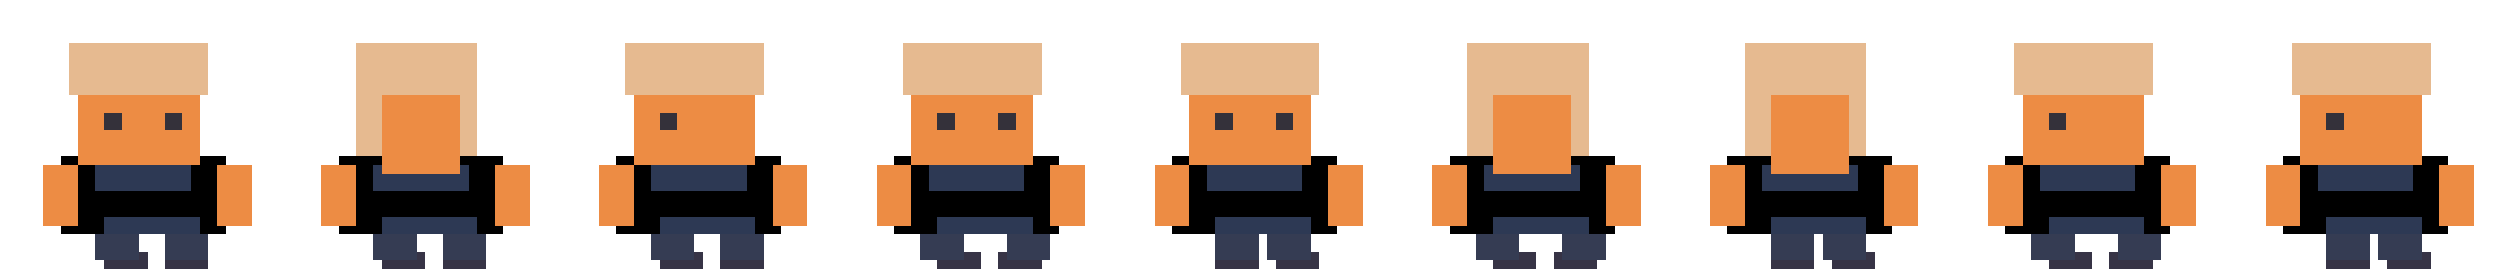
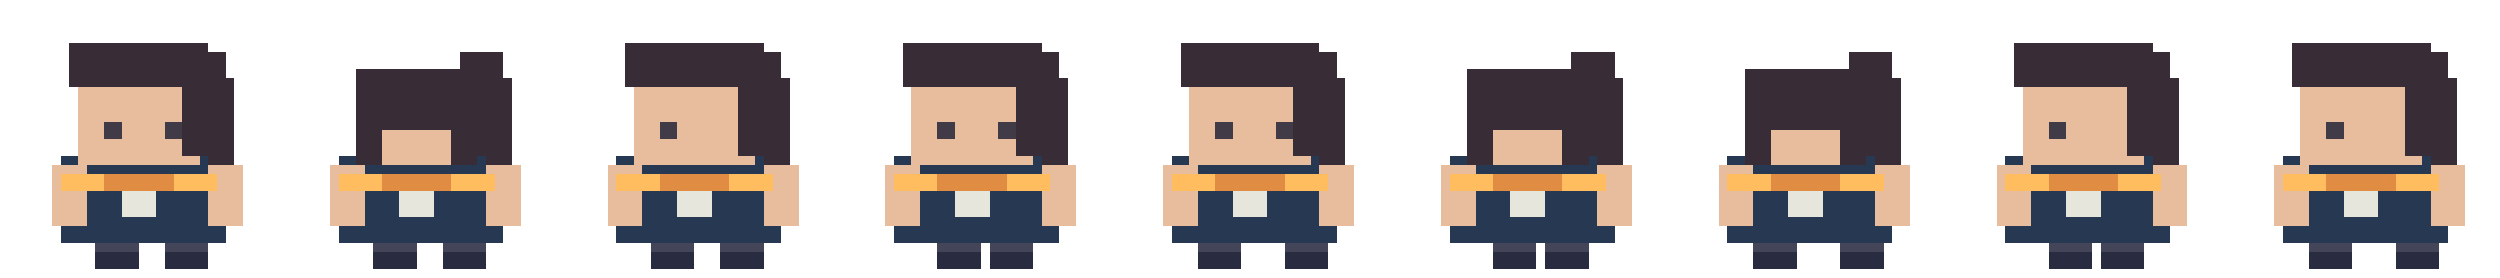
<svg xmlns="http://www.w3.org/2000/svg" width="288" height="32" viewBox="0 0 288 32" aria-label="nemona nine-frame pixel sprite">
  <g transform="translate(0,0)" shape-rendering="crispEdges">
-     <rect x="12" y="29" width="5" height="2" fill="#373446" />
-     <rect x="19" y="29" width="5" height="2" fill="#373446" />
-     <rect x="11" y="24" width="5" height="6" fill="#353c53" />
-     <rect x="19" y="24" width="5" height="6" fill="#353c53" />
-     <rect x="7" y="18" width="19" height="9" fill="Nemona" />
-     <rect x="5" y="19" width="4" height="7" fill="#ed8c44" />
-     <rect x="25" y="19" width="4" height="7" fill="#ed8c44" />
-     <rect x="11" y="19" width="11" height="3" fill="#2d3954" />
-     <rect x="9" y="7" width="14" height="12" fill="#ed8c44" />
-     <rect x="8" y="5" width="16" height="6" fill="#e6ba90" />
-     <rect x="12" y="13" width="2" height="2" fill="#34313a" />
-     <rect x="19" y="13" width="2" height="2" fill="#34313a" />
-     <rect x="12" y="25" width="11" height="2" fill="#2d3954" />
+     <rect x="11" y="25" width="5" height="6" fill="#45455a" />
+     <rect x="19" y="25" width="5" height="6" fill="#45455a" />
+     <rect x="11" y="29" width="5" height="2" fill="#292b40" />
+     <rect x="19" y="29" width="5" height="2" fill="#292b40" />
+     <rect x="7" y="18" width="19" height="10" fill="#273952" />
+     <rect x="6" y="19" width="4" height="7" fill="#e8bd9e" />
+     <rect x="24" y="19" width="4" height="7" fill="#e8bd9e" />
+     <rect x="10" y="20" width="14" height="2" fill="#e18c43" />
+     <rect x="9" y="8" width="14" height="11" fill="#e8bd9e" />
+     <rect x="8" y="5" width="16" height="5" fill="#382d36" />
+     <rect x="12" y="14" width="2" height="2" fill="#403b46" />
+     <rect x="19" y="14" width="2" height="2" fill="#403b46" />
+     <rect x="21" y="6" width="5" height="12" fill="#382d36" />
+     <rect x="24" y="9" width="3" height="10" fill="#382d36" />
+     <rect x="7" y="20" width="5" height="2" fill="#ffbd60" />
+     <rect x="20" y="20" width="5" height="2" fill="#ffbd60" />
+     <rect x="14" y="22" width="4" height="3" fill="#e7e6dc" />
  </g>
  <g transform="translate(32,0)" shape-rendering="crispEdges">
-     <rect x="12" y="29" width="5" height="2" fill="#373446" />
-     <rect x="19" y="29" width="5" height="2" fill="#373446" />
-     <rect x="11" y="24" width="5" height="6" fill="#353c53" />
-     <rect x="19" y="24" width="5" height="6" fill="#353c53" />
-     <rect x="7" y="18" width="19" height="9" fill="Nemona" />
-     <rect x="5" y="19" width="4" height="7" fill="#ed8c44" />
-     <rect x="25" y="19" width="4" height="7" fill="#ed8c44" />
-     <rect x="11" y="19" width="11" height="3" fill="#2d3954" />
-     <rect x="9" y="5" width="14" height="13" fill="#e6ba90" />
-     <rect x="12" y="11" width="9" height="9" fill="#ed8c44" />
-     <rect x="12" y="25" width="11" height="2" fill="#2d3954" />
+     <rect x="11" y="25" width="5" height="6" fill="#45455a" />
+     <rect x="19" y="25" width="5" height="6" fill="#45455a" />
+     <rect x="11" y="29" width="5" height="2" fill="#292b40" />
+     <rect x="19" y="29" width="5" height="2" fill="#292b40" />
+     <rect x="7" y="18" width="19" height="10" fill="#273952" />
+     <rect x="6" y="19" width="4" height="7" fill="#e8bd9e" />
+     <rect x="24" y="19" width="4" height="7" fill="#e8bd9e" />
+     <rect x="10" y="20" width="14" height="2" fill="#e18c43" />
+     <rect x="9" y="8" width="14" height="11" fill="#382d36" />
+     <rect x="12" y="15" width="8" height="4" fill="#e8bd9e" />
+     <rect x="21" y="6" width="5" height="12" fill="#382d36" />
+     <rect x="24" y="9" width="3" height="10" fill="#382d36" />
+     <rect x="7" y="20" width="5" height="2" fill="#ffbd60" />
+     <rect x="20" y="20" width="5" height="2" fill="#ffbd60" />
+     <rect x="14" y="22" width="4" height="3" fill="#e7e6dc" />
  </g>
  <g transform="translate(64,0)" shape-rendering="crispEdges">
-     <rect x="12" y="29" width="5" height="2" fill="#373446" />
-     <rect x="19" y="29" width="5" height="2" fill="#373446" />
-     <rect x="11" y="24" width="5" height="6" fill="#353c53" />
-     <rect x="19" y="24" width="5" height="6" fill="#353c53" />
-     <rect x="7" y="18" width="19" height="9" fill="Nemona" />
-     <rect x="5" y="19" width="4" height="7" fill="#ed8c44" />
-     <rect x="25" y="19" width="4" height="7" fill="#ed8c44" />
-     <rect x="11" y="19" width="11" height="3" fill="#2d3954" />
-     <rect x="9" y="7" width="14" height="12" fill="#ed8c44" />
-     <rect x="8" y="5" width="16" height="6" fill="#e6ba90" />
-     <rect x="12" y="13" width="2" height="2" fill="#34313a" />
-     <rect x="12" y="25" width="11" height="2" fill="#2d3954" />
+     <rect x="11" y="25" width="5" height="6" fill="#45455a" />
+     <rect x="19" y="25" width="5" height="6" fill="#45455a" />
+     <rect x="11" y="29" width="5" height="2" fill="#292b40" />
+     <rect x="19" y="29" width="5" height="2" fill="#292b40" />
+     <rect x="7" y="18" width="19" height="10" fill="#273952" />
+     <rect x="6" y="19" width="4" height="7" fill="#e8bd9e" />
+     <rect x="24" y="19" width="4" height="7" fill="#e8bd9e" />
+     <rect x="10" y="20" width="14" height="2" fill="#e18c43" />
+     <rect x="9" y="8" width="14" height="11" fill="#e8bd9e" />
+     <rect x="8" y="5" width="16" height="5" fill="#382d36" />
+     <rect x="12" y="14" width="2" height="2" fill="#403b46" />
+     <rect x="21" y="6" width="5" height="12" fill="#382d36" />
+     <rect x="24" y="9" width="3" height="10" fill="#382d36" />
+     <rect x="7" y="20" width="5" height="2" fill="#ffbd60" />
+     <rect x="20" y="20" width="5" height="2" fill="#ffbd60" />
+     <rect x="14" y="22" width="4" height="3" fill="#e7e6dc" />
  </g>
  <g transform="translate(96,0)" shape-rendering="crispEdges">
-     <rect x="12" y="29" width="5" height="2" fill="#373446" />
-     <rect x="19" y="29" width="5" height="2" fill="#373446" />
-     <rect x="10" y="24" width="5" height="6" fill="#353c53" />
-     <rect x="20" y="24" width="5" height="6" fill="#353c53" />
-     <rect x="7" y="18" width="19" height="9" fill="Nemona" />
-     <rect x="5" y="19" width="4" height="7" fill="#ed8c44" />
-     <rect x="25" y="19" width="4" height="7" fill="#ed8c44" />
-     <rect x="11" y="19" width="11" height="3" fill="#2d3954" />
-     <rect x="9" y="7" width="14" height="12" fill="#ed8c44" />
-     <rect x="8" y="5" width="16" height="6" fill="#e6ba90" />
-     <rect x="12" y="13" width="2" height="2" fill="#34313a" />
-     <rect x="19" y="13" width="2" height="2" fill="#34313a" />
-     <rect x="12" y="25" width="11" height="2" fill="#2d3954" />
+     <rect x="12" y="25" width="5" height="6" fill="#45455a" />
+     <rect x="18" y="25" width="5" height="6" fill="#45455a" />
+     <rect x="12" y="29" width="5" height="2" fill="#292b40" />
+     <rect x="18" y="29" width="5" height="2" fill="#292b40" />
+     <rect x="7" y="18" width="19" height="10" fill="#273952" />
+     <rect x="6" y="19" width="4" height="7" fill="#e8bd9e" />
+     <rect x="24" y="19" width="4" height="7" fill="#e8bd9e" />
+     <rect x="10" y="20" width="14" height="2" fill="#e18c43" />
+     <rect x="9" y="8" width="14" height="11" fill="#e8bd9e" />
+     <rect x="8" y="5" width="16" height="5" fill="#382d36" />
+     <rect x="12" y="14" width="2" height="2" fill="#403b46" />
+     <rect x="19" y="14" width="2" height="2" fill="#403b46" />
+     <rect x="21" y="6" width="5" height="12" fill="#382d36" />
+     <rect x="24" y="9" width="3" height="10" fill="#382d36" />
+     <rect x="7" y="20" width="5" height="2" fill="#ffbd60" />
+     <rect x="20" y="20" width="5" height="2" fill="#ffbd60" />
+     <rect x="14" y="22" width="4" height="3" fill="#e7e6dc" />
  </g>
  <g transform="translate(128,0)" shape-rendering="crispEdges">
-     <rect x="12" y="29" width="5" height="2" fill="#373446" />
-     <rect x="19" y="29" width="5" height="2" fill="#373446" />
-     <rect x="12" y="24" width="5" height="6" fill="#353c53" />
-     <rect x="18" y="24" width="5" height="6" fill="#353c53" />
-     <rect x="7" y="18" width="19" height="9" fill="Nemona" />
-     <rect x="5" y="19" width="4" height="7" fill="#ed8c44" />
-     <rect x="25" y="19" width="4" height="7" fill="#ed8c44" />
-     <rect x="11" y="19" width="11" height="3" fill="#2d3954" />
-     <rect x="9" y="7" width="14" height="12" fill="#ed8c44" />
-     <rect x="8" y="5" width="16" height="6" fill="#e6ba90" />
-     <rect x="12" y="13" width="2" height="2" fill="#34313a" />
-     <rect x="19" y="13" width="2" height="2" fill="#34313a" />
-     <rect x="12" y="25" width="11" height="2" fill="#2d3954" />
+     <rect x="10" y="25" width="5" height="6" fill="#45455a" />
+     <rect x="20" y="25" width="5" height="6" fill="#45455a" />
+     <rect x="10" y="29" width="5" height="2" fill="#292b40" />
+     <rect x="20" y="29" width="5" height="2" fill="#292b40" />
+     <rect x="7" y="18" width="19" height="10" fill="#273952" />
+     <rect x="6" y="19" width="4" height="7" fill="#e8bd9e" />
+     <rect x="24" y="19" width="4" height="7" fill="#e8bd9e" />
+     <rect x="10" y="20" width="14" height="2" fill="#e18c43" />
+     <rect x="9" y="8" width="14" height="11" fill="#e8bd9e" />
+     <rect x="8" y="5" width="16" height="5" fill="#382d36" />
+     <rect x="12" y="14" width="2" height="2" fill="#403b46" />
+     <rect x="19" y="14" width="2" height="2" fill="#403b46" />
+     <rect x="21" y="6" width="5" height="12" fill="#382d36" />
+     <rect x="24" y="9" width="3" height="10" fill="#382d36" />
+     <rect x="7" y="20" width="5" height="2" fill="#ffbd60" />
+     <rect x="20" y="20" width="5" height="2" fill="#ffbd60" />
+     <rect x="14" y="22" width="4" height="3" fill="#e7e6dc" />
  </g>
  <g transform="translate(160,0)" shape-rendering="crispEdges">
-     <rect x="12" y="29" width="5" height="2" fill="#373446" />
-     <rect x="19" y="29" width="5" height="2" fill="#373446" />
-     <rect x="10" y="24" width="5" height="6" fill="#353c53" />
-     <rect x="20" y="24" width="5" height="6" fill="#353c53" />
-     <rect x="7" y="18" width="19" height="9" fill="Nemona" />
-     <rect x="5" y="19" width="4" height="7" fill="#ed8c44" />
-     <rect x="25" y="19" width="4" height="7" fill="#ed8c44" />
-     <rect x="11" y="19" width="11" height="3" fill="#2d3954" />
-     <rect x="9" y="5" width="14" height="13" fill="#e6ba90" />
-     <rect x="12" y="11" width="9" height="9" fill="#ed8c44" />
-     <rect x="12" y="25" width="11" height="2" fill="#2d3954" />
+     <rect x="12" y="25" width="5" height="6" fill="#45455a" />
+     <rect x="18" y="25" width="5" height="6" fill="#45455a" />
+     <rect x="12" y="29" width="5" height="2" fill="#292b40" />
+     <rect x="18" y="29" width="5" height="2" fill="#292b40" />
+     <rect x="7" y="18" width="19" height="10" fill="#273952" />
+     <rect x="6" y="19" width="4" height="7" fill="#e8bd9e" />
+     <rect x="24" y="19" width="4" height="7" fill="#e8bd9e" />
+     <rect x="10" y="20" width="14" height="2" fill="#e18c43" />
+     <rect x="9" y="8" width="14" height="11" fill="#382d36" />
+     <rect x="12" y="15" width="8" height="4" fill="#e8bd9e" />
+     <rect x="21" y="6" width="5" height="12" fill="#382d36" />
+     <rect x="24" y="9" width="3" height="10" fill="#382d36" />
+     <rect x="7" y="20" width="5" height="2" fill="#ffbd60" />
+     <rect x="20" y="20" width="5" height="2" fill="#ffbd60" />
+     <rect x="14" y="22" width="4" height="3" fill="#e7e6dc" />
  </g>
  <g transform="translate(192,0)" shape-rendering="crispEdges">
-     <rect x="12" y="29" width="5" height="2" fill="#373446" />
-     <rect x="19" y="29" width="5" height="2" fill="#373446" />
-     <rect x="12" y="24" width="5" height="6" fill="#353c53" />
-     <rect x="18" y="24" width="5" height="6" fill="#353c53" />
-     <rect x="7" y="18" width="19" height="9" fill="Nemona" />
-     <rect x="5" y="19" width="4" height="7" fill="#ed8c44" />
-     <rect x="25" y="19" width="4" height="7" fill="#ed8c44" />
-     <rect x="11" y="19" width="11" height="3" fill="#2d3954" />
-     <rect x="9" y="5" width="14" height="13" fill="#e6ba90" />
-     <rect x="12" y="11" width="9" height="9" fill="#ed8c44" />
-     <rect x="12" y="25" width="11" height="2" fill="#2d3954" />
+     <rect x="10" y="25" width="5" height="6" fill="#45455a" />
+     <rect x="20" y="25" width="5" height="6" fill="#45455a" />
+     <rect x="10" y="29" width="5" height="2" fill="#292b40" />
+     <rect x="20" y="29" width="5" height="2" fill="#292b40" />
+     <rect x="7" y="18" width="19" height="10" fill="#273952" />
+     <rect x="6" y="19" width="4" height="7" fill="#e8bd9e" />
+     <rect x="24" y="19" width="4" height="7" fill="#e8bd9e" />
+     <rect x="10" y="20" width="14" height="2" fill="#e18c43" />
+     <rect x="9" y="8" width="14" height="11" fill="#382d36" />
+     <rect x="12" y="15" width="8" height="4" fill="#e8bd9e" />
+     <rect x="21" y="6" width="5" height="12" fill="#382d36" />
+     <rect x="24" y="9" width="3" height="10" fill="#382d36" />
+     <rect x="7" y="20" width="5" height="2" fill="#ffbd60" />
+     <rect x="20" y="20" width="5" height="2" fill="#ffbd60" />
+     <rect x="14" y="22" width="4" height="3" fill="#e7e6dc" />
  </g>
  <g transform="translate(224,0)" shape-rendering="crispEdges">
-     <rect x="12" y="29" width="5" height="2" fill="#373446" />
-     <rect x="19" y="29" width="5" height="2" fill="#373446" />
-     <rect x="10" y="24" width="5" height="6" fill="#353c53" />
-     <rect x="20" y="24" width="5" height="6" fill="#353c53" />
-     <rect x="7" y="18" width="19" height="9" fill="Nemona" />
-     <rect x="5" y="19" width="4" height="7" fill="#ed8c44" />
-     <rect x="25" y="19" width="4" height="7" fill="#ed8c44" />
-     <rect x="11" y="19" width="11" height="3" fill="#2d3954" />
-     <rect x="9" y="7" width="14" height="12" fill="#ed8c44" />
-     <rect x="8" y="5" width="16" height="6" fill="#e6ba90" />
-     <rect x="12" y="13" width="2" height="2" fill="#34313a" />
-     <rect x="12" y="25" width="11" height="2" fill="#2d3954" />
+     <rect x="12" y="25" width="5" height="6" fill="#45455a" />
+     <rect x="18" y="25" width="5" height="6" fill="#45455a" />
+     <rect x="12" y="29" width="5" height="2" fill="#292b40" />
+     <rect x="18" y="29" width="5" height="2" fill="#292b40" />
+     <rect x="7" y="18" width="19" height="10" fill="#273952" />
+     <rect x="6" y="19" width="4" height="7" fill="#e8bd9e" />
+     <rect x="24" y="19" width="4" height="7" fill="#e8bd9e" />
+     <rect x="10" y="20" width="14" height="2" fill="#e18c43" />
+     <rect x="9" y="8" width="14" height="11" fill="#e8bd9e" />
+     <rect x="8" y="5" width="16" height="5" fill="#382d36" />
+     <rect x="12" y="14" width="2" height="2" fill="#403b46" />
+     <rect x="21" y="6" width="5" height="12" fill="#382d36" />
+     <rect x="24" y="9" width="3" height="10" fill="#382d36" />
+     <rect x="7" y="20" width="5" height="2" fill="#ffbd60" />
+     <rect x="20" y="20" width="5" height="2" fill="#ffbd60" />
+     <rect x="14" y="22" width="4" height="3" fill="#e7e6dc" />
  </g>
  <g transform="translate(256,0)" shape-rendering="crispEdges">
-     <rect x="12" y="29" width="5" height="2" fill="#373446" />
-     <rect x="19" y="29" width="5" height="2" fill="#373446" />
-     <rect x="12" y="24" width="5" height="6" fill="#353c53" />
-     <rect x="18" y="24" width="5" height="6" fill="#353c53" />
-     <rect x="7" y="18" width="19" height="9" fill="Nemona" />
-     <rect x="5" y="19" width="4" height="7" fill="#ed8c44" />
-     <rect x="25" y="19" width="4" height="7" fill="#ed8c44" />
-     <rect x="11" y="19" width="11" height="3" fill="#2d3954" />
-     <rect x="9" y="7" width="14" height="12" fill="#ed8c44" />
-     <rect x="8" y="5" width="16" height="6" fill="#e6ba90" />
-     <rect x="12" y="13" width="2" height="2" fill="#34313a" />
-     <rect x="12" y="25" width="11" height="2" fill="#2d3954" />
+     <rect x="10" y="25" width="5" height="6" fill="#45455a" />
+     <rect x="20" y="25" width="5" height="6" fill="#45455a" />
+     <rect x="10" y="29" width="5" height="2" fill="#292b40" />
+     <rect x="20" y="29" width="5" height="2" fill="#292b40" />
+     <rect x="7" y="18" width="19" height="10" fill="#273952" />
+     <rect x="6" y="19" width="4" height="7" fill="#e8bd9e" />
+     <rect x="24" y="19" width="4" height="7" fill="#e8bd9e" />
+     <rect x="10" y="20" width="14" height="2" fill="#e18c43" />
+     <rect x="9" y="8" width="14" height="11" fill="#e8bd9e" />
+     <rect x="8" y="5" width="16" height="5" fill="#382d36" />
+     <rect x="12" y="14" width="2" height="2" fill="#403b46" />
+     <rect x="21" y="6" width="5" height="12" fill="#382d36" />
+     <rect x="24" y="9" width="3" height="10" fill="#382d36" />
+     <rect x="7" y="20" width="5" height="2" fill="#ffbd60" />
+     <rect x="20" y="20" width="5" height="2" fill="#ffbd60" />
+     <rect x="14" y="22" width="4" height="3" fill="#e7e6dc" />
  </g>
</svg>
